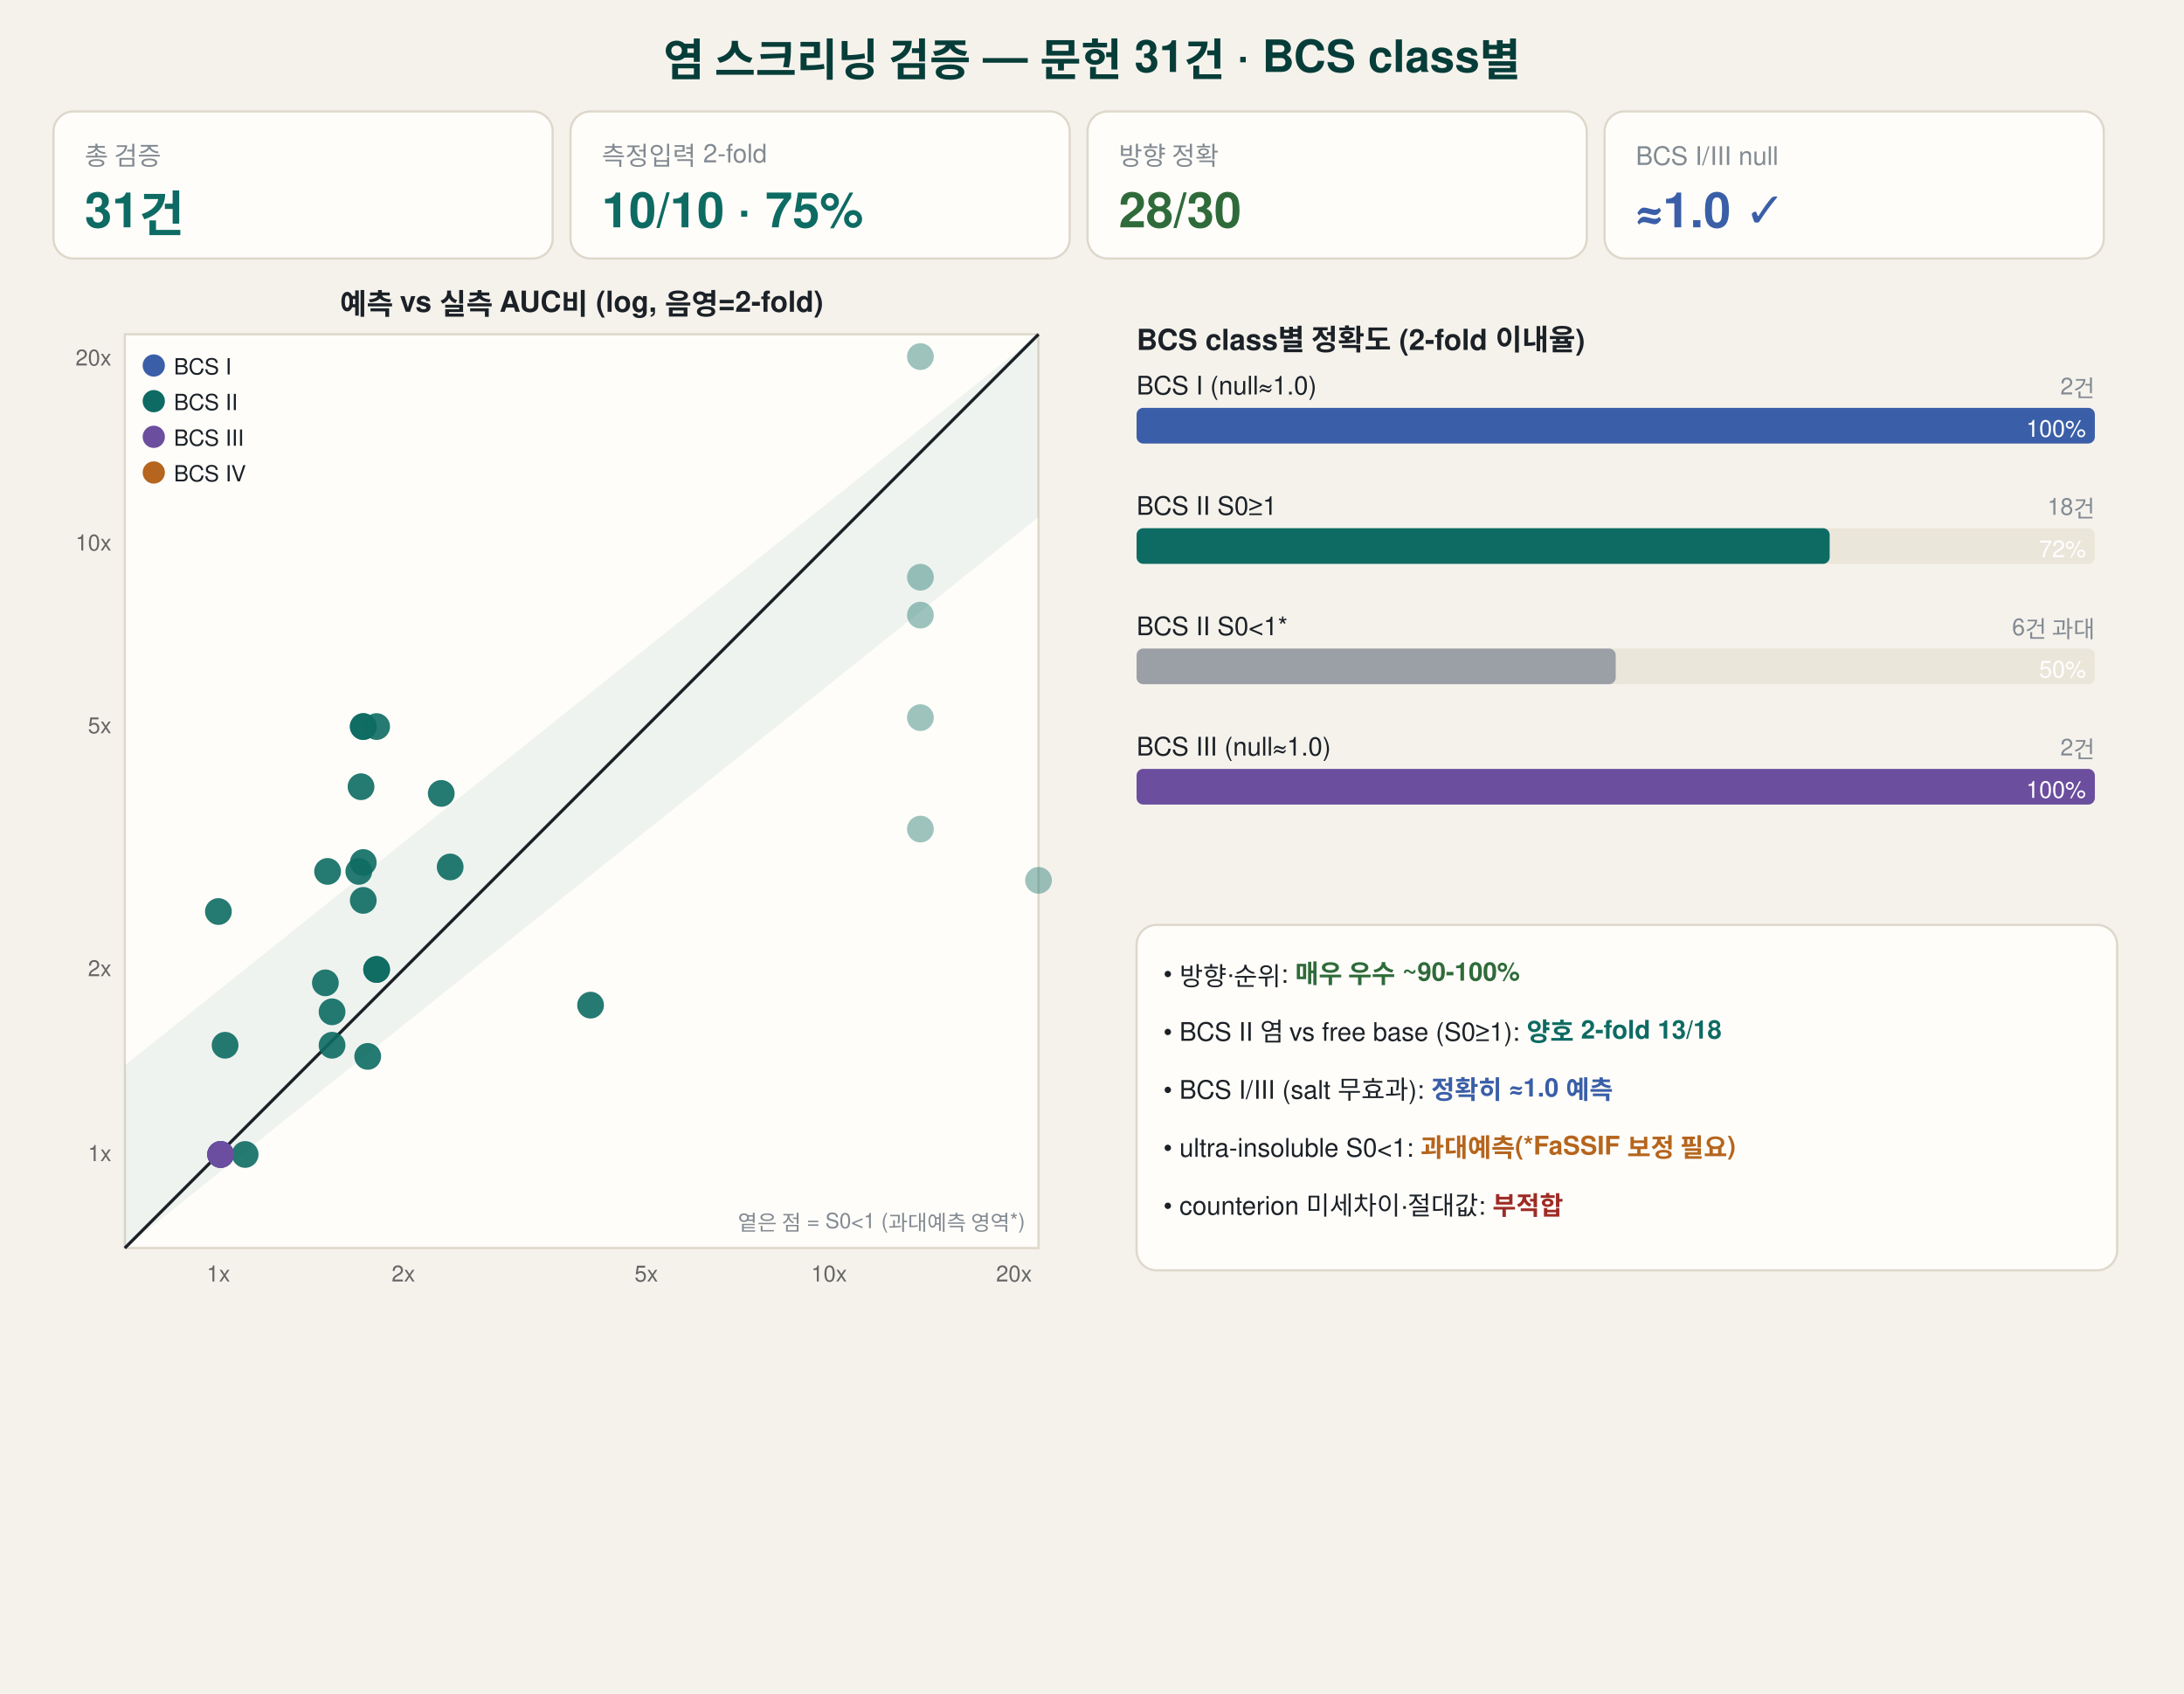
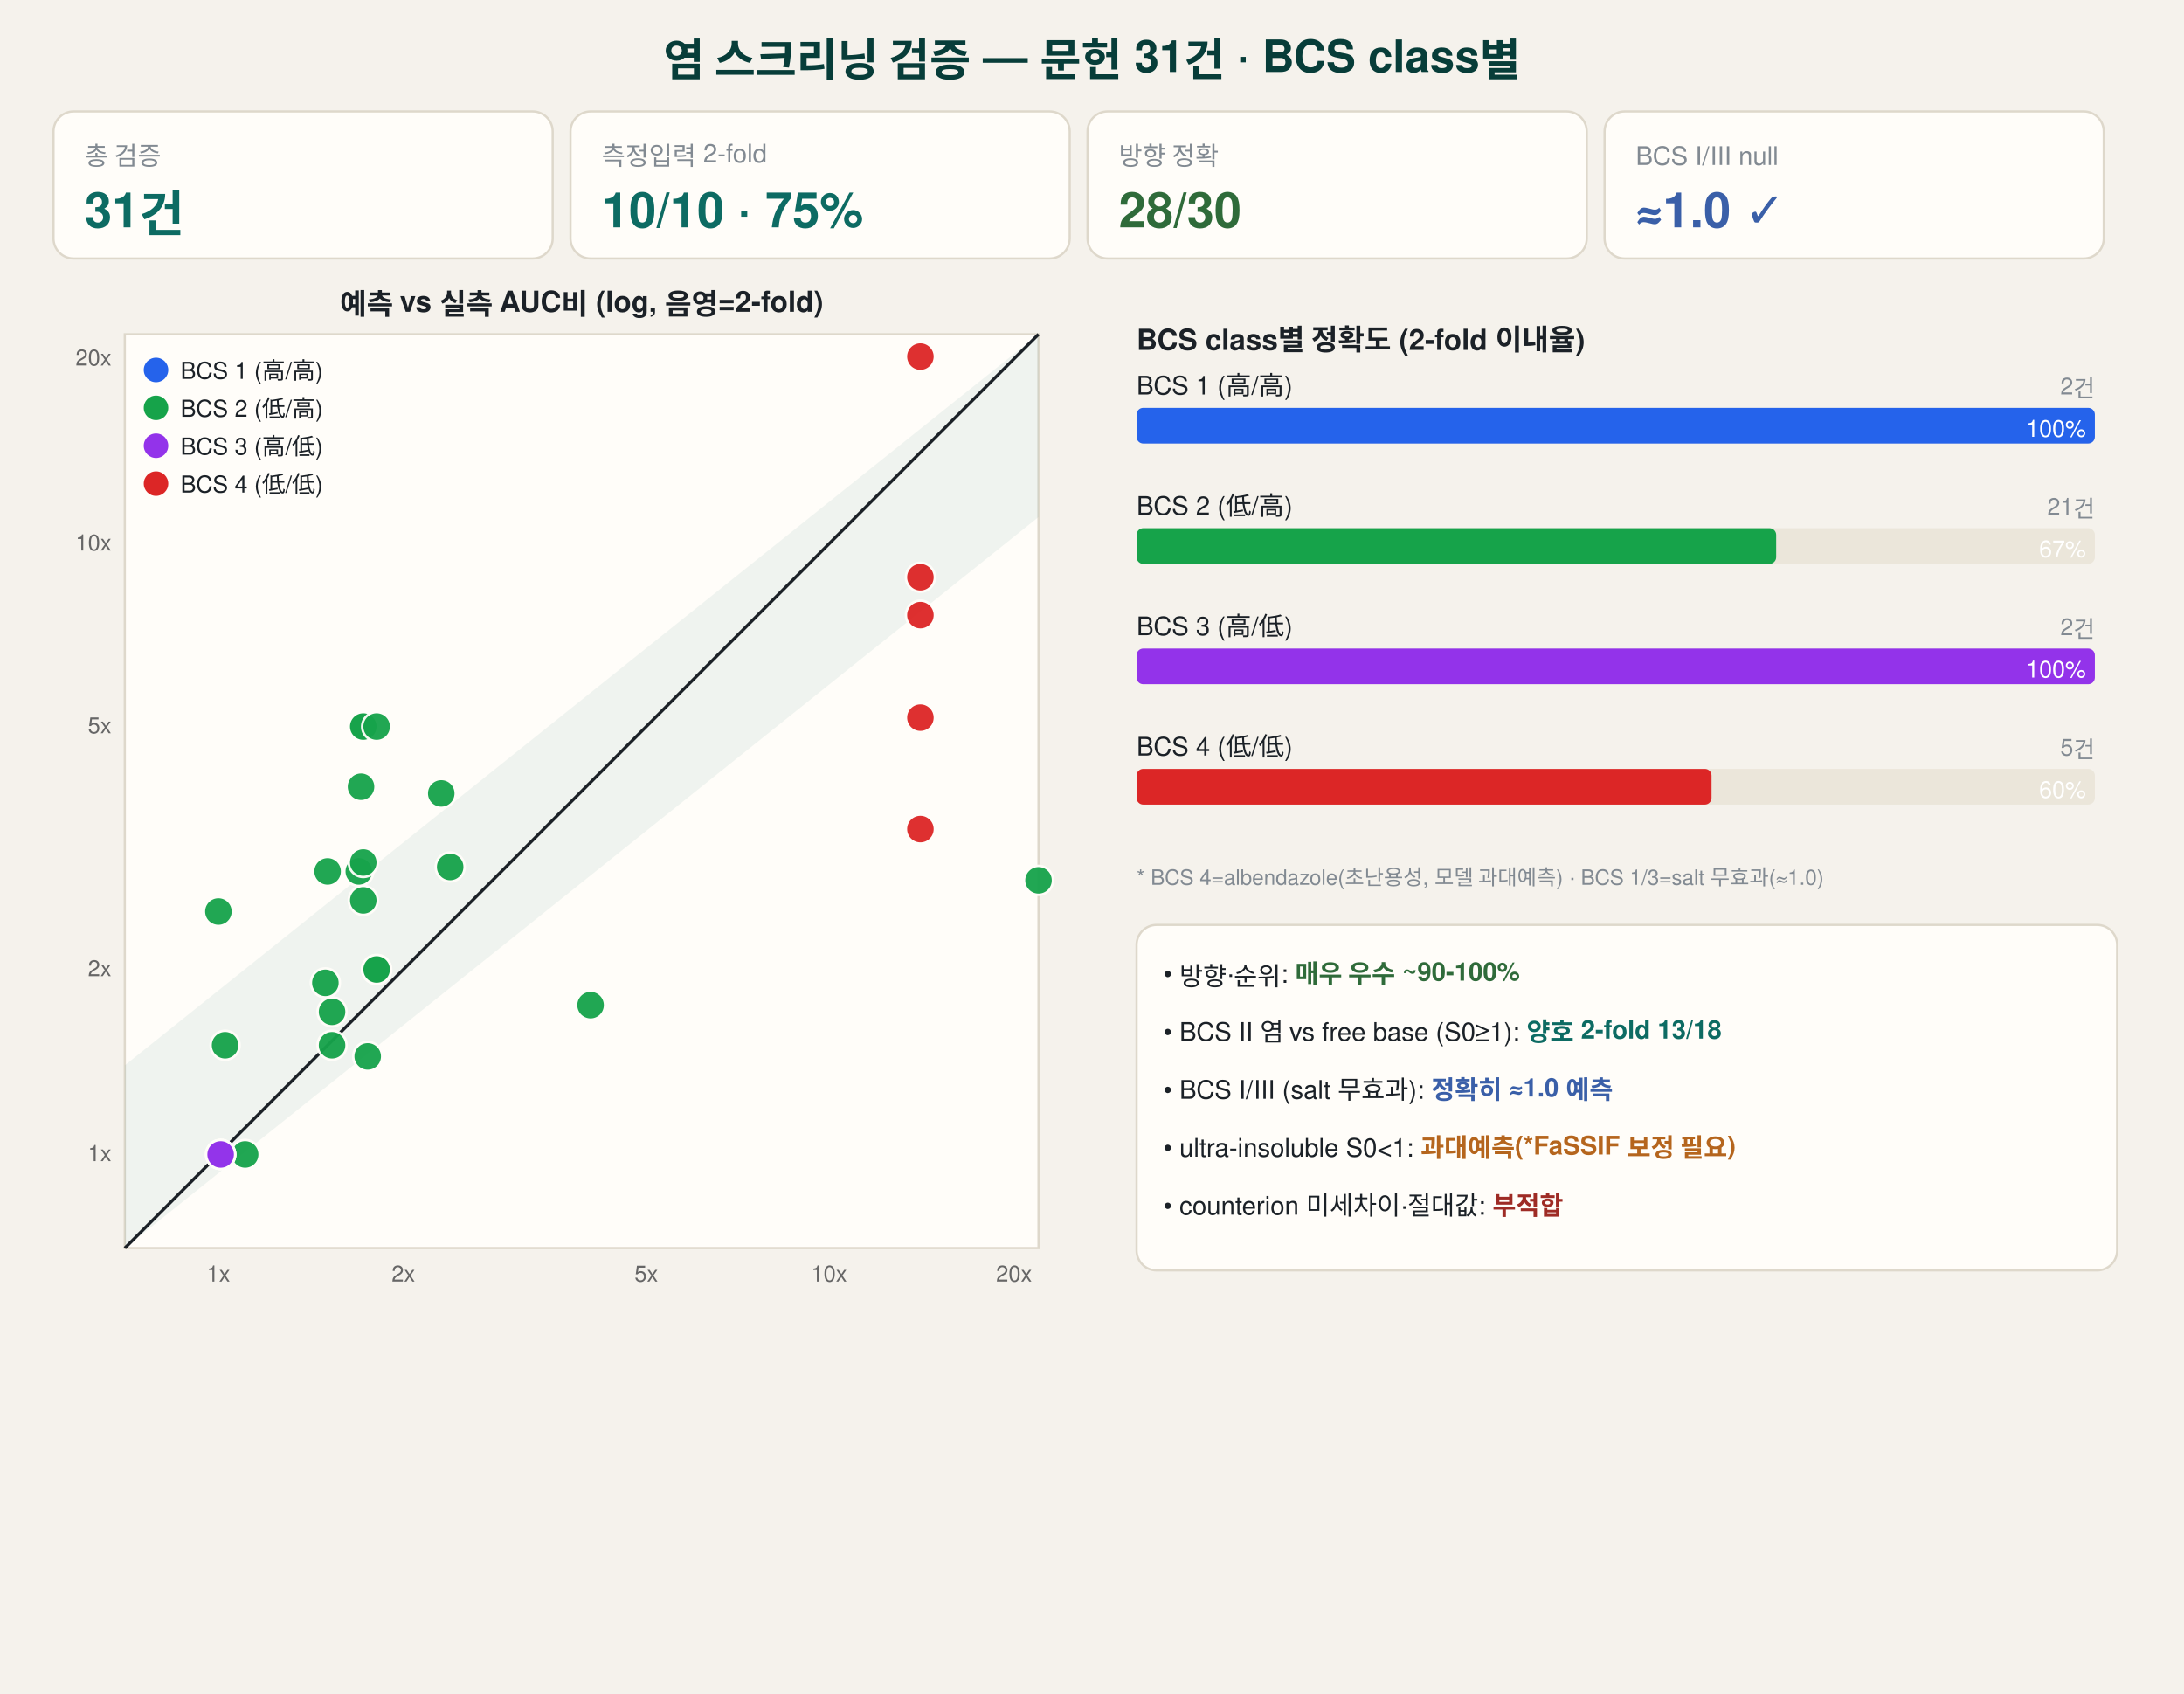
<svg xmlns="http://www.w3.org/2000/svg" width="980" height="760" font-family="Helvetica,Arial,sans-serif">
  <rect width="980" height="760" fill="#f5f2ec" />
  <text x="490.0" y="34" font-size="20" font-weight="bold" text-anchor="middle" fill="#073d39">염 스크리닝 검증 — 문헌 31건 · BCS class별</text>
  <rect x="24" y="50" width="224" height="66" rx="9" fill="#fffdf9" stroke="#ded8cb" />
  <text x="38" y="74" font-size="11.5" fill="#828a92">총 검증</text>
  <text x="38" y="102" font-size="22" font-weight="bold" fill="#0d6b63">31건</text>
  <rect x="256" y="50" width="224" height="66" rx="9" fill="#fffdf9" stroke="#ded8cb" />
  <text x="270" y="74" font-size="11.5" fill="#828a92">측정입력 2-fold</text>
  <text x="270" y="102" font-size="22" font-weight="bold" fill="#0d6b63">10/10 · 75%</text>
  <rect x="488" y="50" width="224" height="66" rx="9" fill="#fffdf9" stroke="#ded8cb" />
  <text x="502" y="74" font-size="11.5" fill="#828a92">방향 정확</text>
  <text x="502" y="102" font-size="22" font-weight="bold" fill="#2f6b3a">28/30</text>
  <rect x="720" y="50" width="224" height="66" rx="9" fill="#fffdf9" stroke="#ded8cb" />
  <text x="734" y="74" font-size="11.5" fill="#828a92">BCS I/III null</text>
  <text x="734" y="102" font-size="22" font-weight="bold" fill="#3a5fa8">≈1.0 ✓</text>
  <text x="261.0" y="141" font-size="13" font-weight="bold" text-anchor="middle" fill="#1b2127">예측 vs 실측 AUC비 (log, 음영=2-fold)</text>
  <rect x="56" y="150" width="410" height="410" fill="#fffdf9" stroke="#ded8cb" />
  <polygon points="56,478 466,150 466,232 56,560" fill="#0d6b63" opacity="0.07" />
  <line x1="56" y1="560" x2="466" y2="150" stroke="#1b2127" stroke-width="1.4" />
  <text x="98" y="575" font-size="10" text-anchor="middle" fill="#666">1x</text>
  <text x="50" y="521" font-size="10" text-anchor="end" fill="#666">1x</text>
  <text x="181" y="575" font-size="10" text-anchor="middle" fill="#666">2x</text>
  <text x="50" y="438" font-size="10" text-anchor="end" fill="#666">2x</text>
  <text x="290" y="575" font-size="10" text-anchor="middle" fill="#666">5x</text>
  <text x="50" y="329" font-size="10" text-anchor="end" fill="#666">5x</text>
  <text x="372" y="575" font-size="10" text-anchor="middle" fill="#666">10x</text>
  <text x="50" y="247" font-size="10" text-anchor="end" fill="#666">10x</text>
  <text x="455" y="575" font-size="10" text-anchor="middle" fill="#666">20x</text>
  <text x="50" y="164" font-size="10" text-anchor="end" fill="#666">20x</text>
-   <circle cx="165" cy="474" r="6" fill="#0d6b63" opacity="0.9" />
-   <circle cx="198" cy="356" r="6" fill="#0d6b63" opacity="0.9" />
-   <circle cx="202" cy="389" r="6" fill="#0d6b63" opacity="0.9" />
-   <circle cx="149" cy="454" r="6" fill="#0d6b63" opacity="0.9" />
-   <circle cx="169" cy="435" r="6" fill="#0d6b63" opacity="0.9" />
-   <circle cx="146" cy="441" r="6" fill="#0d6b63" opacity="0.9" />
-   <circle cx="147" cy="391" r="6" fill="#0d6b63" opacity="0.9" />
-   <circle cx="101" cy="469" r="6" fill="#0d6b63" opacity="0.9" />
-   <circle cx="149" cy="469" r="6" fill="#0d6b63" opacity="0.9" />
-   <circle cx="161" cy="391" r="6" fill="#0d6b63" opacity="0.9" />
-   <circle cx="466" cy="395" r="6" fill="#0d6b63" opacity="0.4" />
-   <circle cx="169" cy="435" r="6" fill="#0d6b63" opacity="0.9" />
-   <circle cx="163" cy="326" r="6" fill="#0d6b63" opacity="0.9" />
-   <circle cx="163" cy="326" r="6" fill="#0d6b63" opacity="0.9" />
-   <circle cx="163" cy="387" r="6" fill="#0d6b63" opacity="0.9" />
-   <circle cx="162" cy="353" r="6" fill="#0d6b63" opacity="0.9" />
-   <circle cx="163" cy="404" r="6" fill="#0d6b63" opacity="0.9" />
-   <circle cx="169" cy="326" r="6" fill="#0d6b63" opacity="0.9" />
-   <circle cx="413" cy="372" r="6" fill="#0d6b63" opacity="0.4" />
-   <circle cx="413" cy="322" r="6" fill="#0d6b63" opacity="0.4" />
-   <circle cx="413" cy="259" r="6" fill="#0d6b63" opacity="0.4" />
-   <circle cx="413" cy="276" r="6" fill="#0d6b63" opacity="0.4" />
-   <circle cx="413" cy="160" r="6" fill="#0d6b63" opacity="0.4" />
-   <circle cx="110" cy="518" r="6" fill="#0d6b63" opacity="0.9" />
-   <circle cx="265" cy="451" r="6" fill="#0d6b63" opacity="0.9" />
-   <circle cx="98" cy="409" r="6" fill="#0d6b63" opacity="0.9" />
-   <circle cx="99" cy="518" r="6" fill="#3a5fa8" opacity="0.9" />
-   <circle cx="99" cy="518" r="6" fill="#3a5fa8" opacity="0.9" />
-   <circle cx="99" cy="518" r="6" fill="#6b4e9e" opacity="0.9" />
-   <circle cx="99" cy="518" r="6" fill="#6b4e9e" opacity="0.9" />
-   <circle cx="69" cy="164" r="5" fill="#3a5fa8" />
-   <text x="78" y="168" font-size="10" fill="#1b2127">BCS I</text>
-   <circle cx="69" cy="180" r="5" fill="#0d6b63" />
-   <text x="78" y="184" font-size="10" fill="#1b2127">BCS II</text>
-   <circle cx="69" cy="196" r="5" fill="#6b4e9e" />
-   <text x="78" y="200" font-size="10" fill="#1b2127">BCS III</text>
-   <circle cx="69" cy="212" r="5" fill="#b5651d" />
-   <text x="78" y="216" font-size="10" fill="#1b2127">BCS IV</text>
-   <text x="460" y="552" font-size="9.5" text-anchor="end" fill="#828a92">옅은 점 = S0&lt;1 (과대예측 영역*)</text>
+   <circle cx="165" cy="474" r="6.5" fill="#16a34a" stroke="#fffdf9" stroke-width="1.1" opacity="0.95" />
+   <circle cx="198" cy="356" r="6.5" fill="#16a34a" stroke="#fffdf9" stroke-width="1.1" opacity="0.95" />
+   <circle cx="202" cy="389" r="6.5" fill="#16a34a" stroke="#fffdf9" stroke-width="1.1" opacity="0.95" />
+   <circle cx="149" cy="454" r="6.5" fill="#16a34a" stroke="#fffdf9" stroke-width="1.1" opacity="0.95" />
+   <circle cx="169" cy="435" r="6.5" fill="#16a34a" stroke="#fffdf9" stroke-width="1.1" opacity="0.95" />
+   <circle cx="146" cy="441" r="6.5" fill="#16a34a" stroke="#fffdf9" stroke-width="1.1" opacity="0.95" />
+   <circle cx="147" cy="391" r="6.5" fill="#16a34a" stroke="#fffdf9" stroke-width="1.1" opacity="0.95" />
+   <circle cx="101" cy="469" r="6.5" fill="#16a34a" stroke="#fffdf9" stroke-width="1.1" opacity="0.95" />
+   <circle cx="149" cy="469" r="6.5" fill="#16a34a" stroke="#fffdf9" stroke-width="1.1" opacity="0.95" />
+   <circle cx="161" cy="391" r="6.5" fill="#16a34a" stroke="#fffdf9" stroke-width="1.1" opacity="0.95" />
+   <circle cx="466" cy="395" r="6.5" fill="#16a34a" stroke="#fffdf9" stroke-width="1.1" opacity="0.95" />
+   <circle cx="169" cy="435" r="6.5" fill="#16a34a" stroke="#fffdf9" stroke-width="1.1" opacity="0.95" />
+   <circle cx="163" cy="326" r="6.5" fill="#16a34a" stroke="#fffdf9" stroke-width="1.1" opacity="0.95" />
+   <circle cx="163" cy="326" r="6.5" fill="#16a34a" stroke="#fffdf9" stroke-width="1.1" opacity="0.95" />
+   <circle cx="163" cy="387" r="6.5" fill="#16a34a" stroke="#fffdf9" stroke-width="1.1" opacity="0.95" />
+   <circle cx="162" cy="353" r="6.5" fill="#16a34a" stroke="#fffdf9" stroke-width="1.1" opacity="0.95" />
+   <circle cx="163" cy="404" r="6.5" fill="#16a34a" stroke="#fffdf9" stroke-width="1.1" opacity="0.95" />
+   <circle cx="169" cy="326" r="6.5" fill="#16a34a" stroke="#fffdf9" stroke-width="1.1" opacity="0.95" />
+   <circle cx="413" cy="372" r="6.5" fill="#dc2626" stroke="#fffdf9" stroke-width="1.1" opacity="0.95" />
+   <circle cx="413" cy="322" r="6.5" fill="#dc2626" stroke="#fffdf9" stroke-width="1.1" opacity="0.95" />
+   <circle cx="413" cy="259" r="6.5" fill="#dc2626" stroke="#fffdf9" stroke-width="1.1" opacity="0.95" />
+   <circle cx="413" cy="276" r="6.5" fill="#dc2626" stroke="#fffdf9" stroke-width="1.1" opacity="0.95" />
+   <circle cx="413" cy="160" r="6.5" fill="#dc2626" stroke="#fffdf9" stroke-width="1.1" opacity="0.95" />
+   <circle cx="110" cy="518" r="6.5" fill="#16a34a" stroke="#fffdf9" stroke-width="1.1" opacity="0.95" />
+   <circle cx="265" cy="451" r="6.5" fill="#16a34a" stroke="#fffdf9" stroke-width="1.1" opacity="0.95" />
+   <circle cx="98" cy="409" r="6.5" fill="#16a34a" stroke="#fffdf9" stroke-width="1.1" opacity="0.95" />
+   <circle cx="99" cy="518" r="6.5" fill="#2563eb" stroke="#fffdf9" stroke-width="1.1" opacity="0.95" />
+   <circle cx="99" cy="518" r="6.5" fill="#2563eb" stroke="#fffdf9" stroke-width="1.1" opacity="0.95" />
+   <circle cx="99" cy="518" r="6.5" fill="#9333ea" stroke="#fffdf9" stroke-width="1.1" opacity="0.95" />
+   <circle cx="99" cy="518" r="6.5" fill="#9333ea" stroke="#fffdf9" stroke-width="1.1" opacity="0.95" />
+   <circle cx="70" cy="166" r="6" fill="#2563eb" stroke="#fffdf9" stroke-width="1" />
+   <text x="81" y="170" font-size="10.5" fill="#1b2127">BCS 1 (高/高)</text>
+   <circle cx="70" cy="183" r="6" fill="#16a34a" stroke="#fffdf9" stroke-width="1" />
+   <text x="81" y="187" font-size="10.5" fill="#1b2127">BCS 2 (低/高)</text>
+   <circle cx="70" cy="200" r="6" fill="#9333ea" stroke="#fffdf9" stroke-width="1" />
+   <text x="81" y="204" font-size="10.5" fill="#1b2127">BCS 3 (高/低)</text>
+   <circle cx="70" cy="217" r="6" fill="#dc2626" stroke="#fffdf9" stroke-width="1" />
+   <text x="81" y="221" font-size="10.5" fill="#1b2127">BCS 4 (低/低)</text>
  <text x="510" y="157" font-size="13" font-weight="bold" fill="#1b2127">BCS class별 정확도 (2-fold 이내율)</text>
-   <text x="510" y="177" font-size="11.5" fill="#1b2127">BCS I (null≈1.0)</text>
+   <text x="510" y="177" font-size="11.5" fill="#1b2127">BCS 1 (高/高)</text>
  <text x="940" y="177" font-size="10.5" text-anchor="end" fill="#828a92">2건</text>
  <rect x="510" y="183" width="430" height="16" fill="#ebe6da" rx="3" />
-   <rect x="510" y="183" width="430" height="16" fill="#3a5fa8" rx="3" />
+   <rect x="510" y="183" width="430" height="16" fill="#2563eb" rx="3" />
  <text x="936" y="196" font-size="10.5" text-anchor="end" fill="#fff">100%</text>
-   <text x="510" y="231" font-size="11.5" fill="#1b2127">BCS II S0≥1</text>
-   <text x="940" y="231" font-size="10.5" text-anchor="end" fill="#828a92">18건</text>
+   <text x="510" y="231" font-size="11.5" fill="#1b2127">BCS 2 (低/高)</text>
+   <text x="940" y="231" font-size="10.5" text-anchor="end" fill="#828a92">21건</text>
  <rect x="510" y="237" width="430" height="16" fill="#ebe6da" rx="3" />
-   <rect x="510" y="237" width="311" height="16" fill="#0d6b63" rx="3" />
-   <text x="936" y="250" font-size="10.5" text-anchor="end" fill="#fff">72%</text>
-   <text x="510" y="285" font-size="11.5" fill="#1b2127">BCS II S0&lt;1*</text>
-   <text x="940" y="285" font-size="10.5" text-anchor="end" fill="#828a92">6건 과대</text>
+   <rect x="510" y="237" width="287" height="16" fill="#16a34a" rx="3" />
+   <text x="936" y="250" font-size="10.5" text-anchor="end" fill="#fff">67%</text>
+   <text x="510" y="285" font-size="11.5" fill="#1b2127">BCS 3 (高/低)</text>
+   <text x="940" y="285" font-size="10.5" text-anchor="end" fill="#828a92">2건</text>
  <rect x="510" y="291" width="430" height="16" fill="#ebe6da" rx="3" />
-   <rect x="510" y="291" width="215" height="16" fill="#9aa0a6" rx="3" />
-   <text x="936" y="304" font-size="10.5" text-anchor="end" fill="#fff">50%</text>
-   <text x="510" y="339" font-size="11.5" fill="#1b2127">BCS III (null≈1.0)</text>
-   <text x="940" y="339" font-size="10.5" text-anchor="end" fill="#828a92">2건</text>
+   <rect x="510" y="291" width="430" height="16" fill="#9333ea" rx="3" />
+   <text x="936" y="304" font-size="10.5" text-anchor="end" fill="#fff">100%</text>
+   <text x="510" y="339" font-size="11.5" fill="#1b2127">BCS 4 (低/低)</text>
+   <text x="940" y="339" font-size="10.5" text-anchor="end" fill="#828a92">5건</text>
  <rect x="510" y="345" width="430" height="16" fill="#ebe6da" rx="3" />
-   <rect x="510" y="345" width="430" height="16" fill="#6b4e9e" rx="3" />
-   <text x="936" y="358" font-size="10.5" text-anchor="end" fill="#fff">100%</text>
+   <rect x="510" y="345" width="258" height="16" fill="#dc2626" rx="3" />
+   <text x="936" y="358" font-size="10.5" text-anchor="end" fill="#fff">60%</text>
+   <text x="510" y="397" font-size="9.5" fill="#828a92">* BCS 4=albendazole(초난용성, 모델 과대예측) · BCS 1/3=salt 무효과(≈1.0)</text>
  <rect x="510" y="415" width="440" height="155" rx="9" fill="#fffdf9" stroke="#ded8cb" />
  <text x="522" y="441" font-size="11.5" fill="#1b2127">• 방향·순위: <tspan font-weight="bold" fill="#2f6b3a">매우 우수 ~90-100%</tspan>
  </text>
  <text x="522" y="467" font-size="11.5" fill="#1b2127">• BCS II 염 vs free base (S0≥1): <tspan font-weight="bold" fill="#0d6b63">양호 2-fold 13/18</tspan>
  </text>
  <text x="522" y="493" font-size="11.5" fill="#1b2127">• BCS I/III (salt 무효과): <tspan font-weight="bold" fill="#3a5fa8">정확히 ≈1.0 예측</tspan>
  </text>
  <text x="522" y="519" font-size="11.5" fill="#1b2127">• ultra-insoluble S0&lt;1: <tspan font-weight="bold" fill="#b5651d">과대예측(*FaSSIF 보정 필요)</tspan>
  </text>
  <text x="522" y="545" font-size="11.5" fill="#1b2127">• counterion 미세차이·절대값: <tspan font-weight="bold" fill="#9e2b25">부적합</tspan>
  </text>
</svg>
